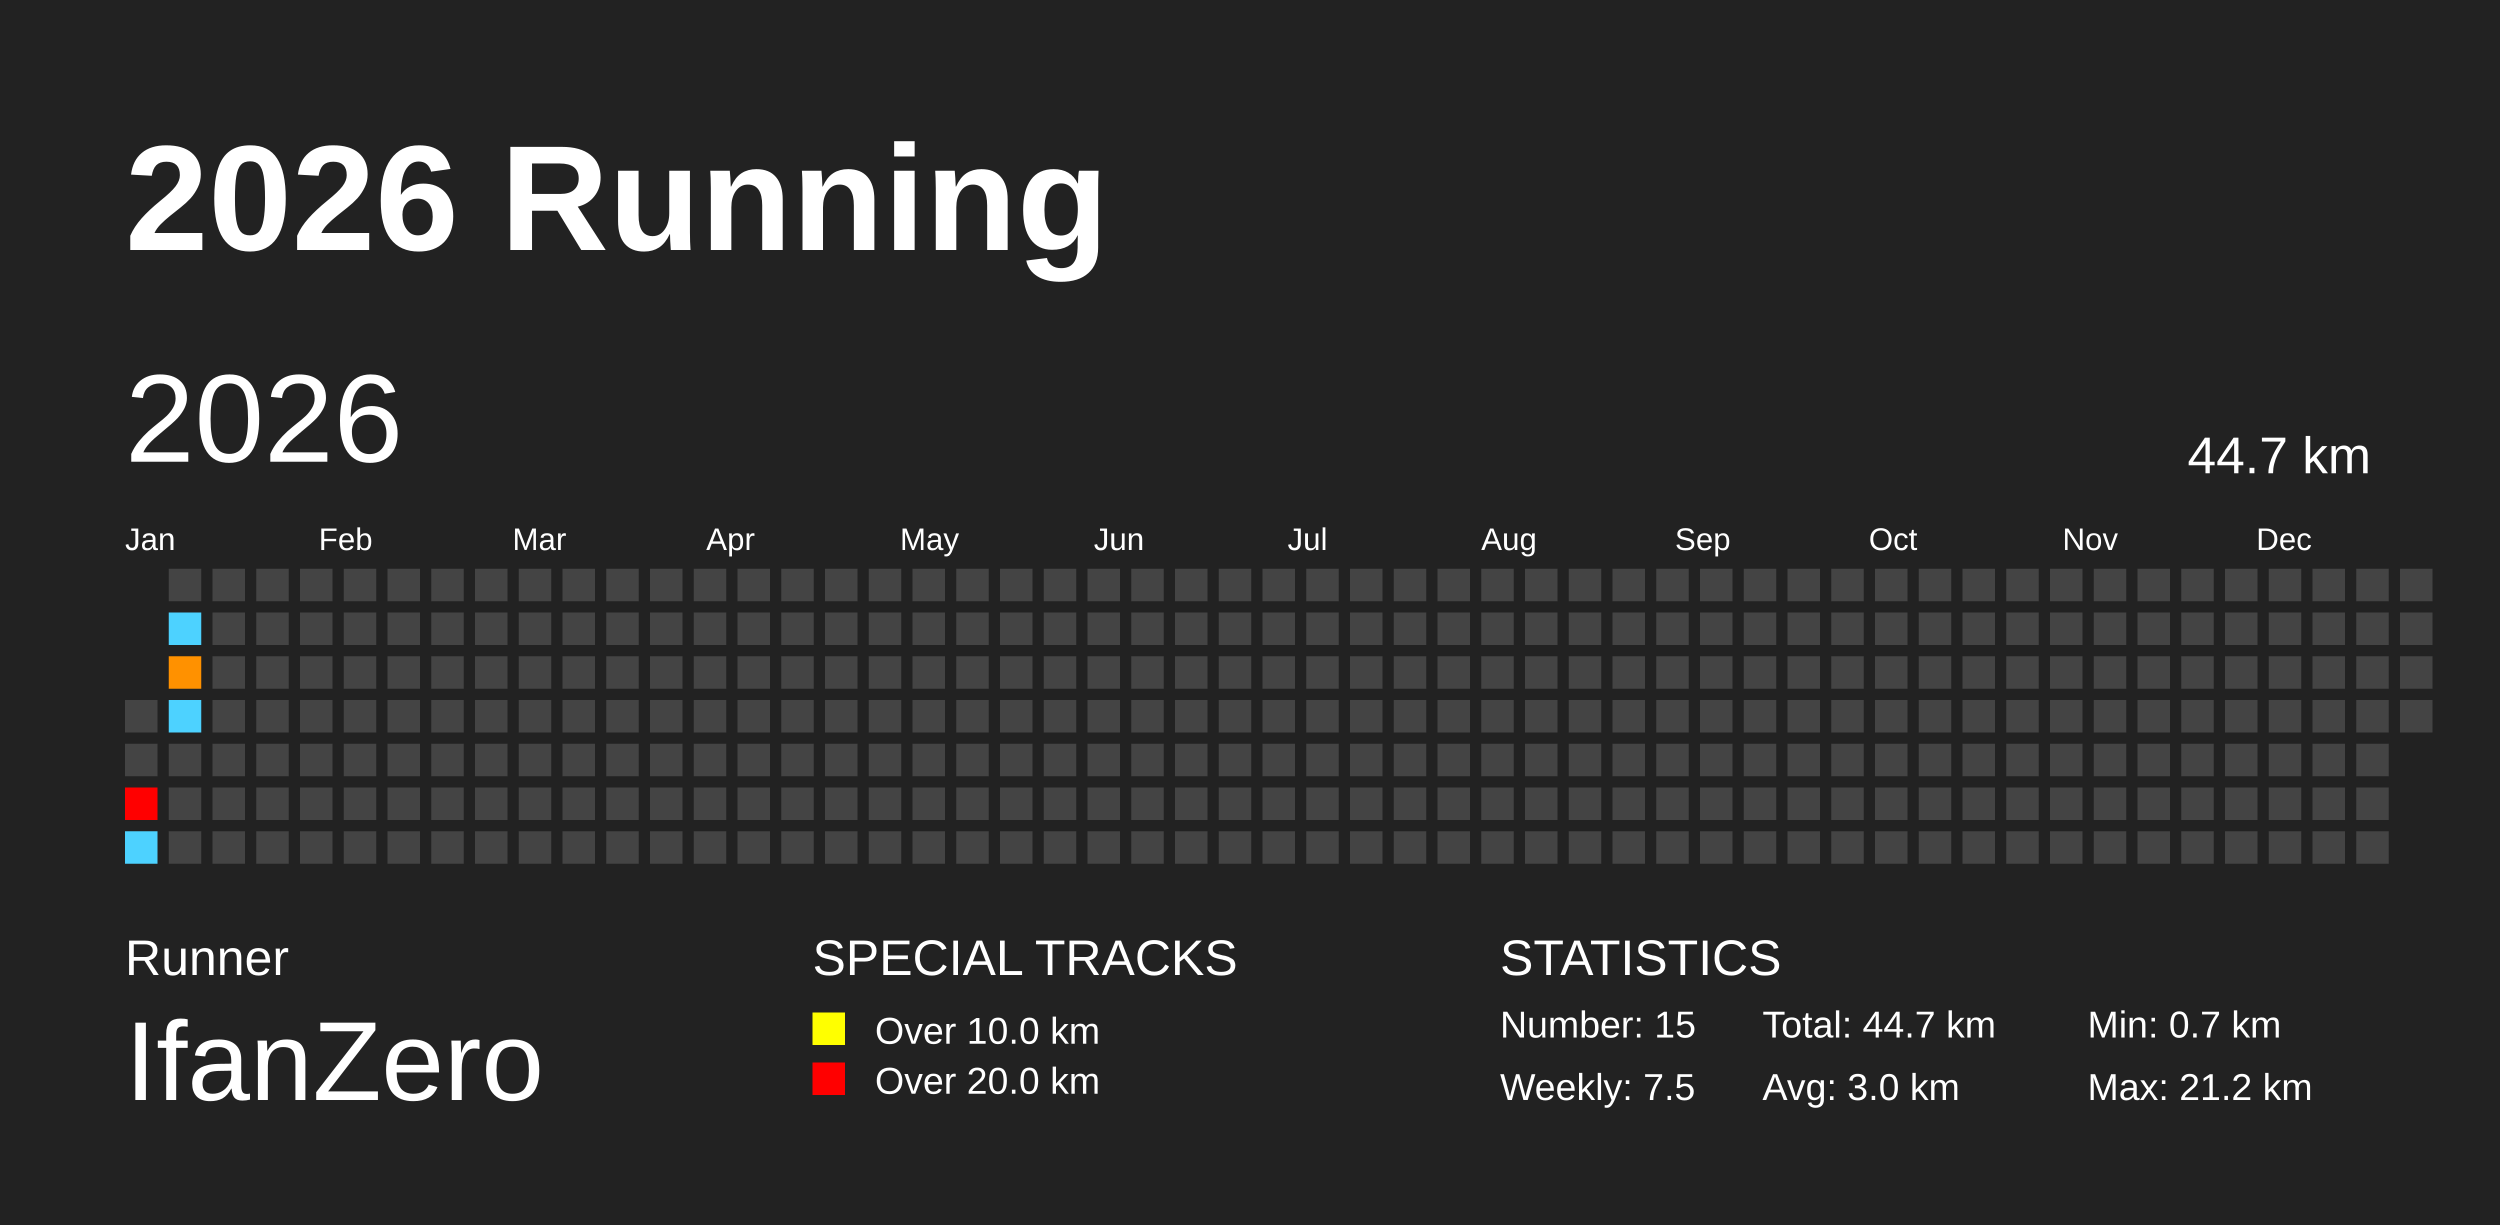
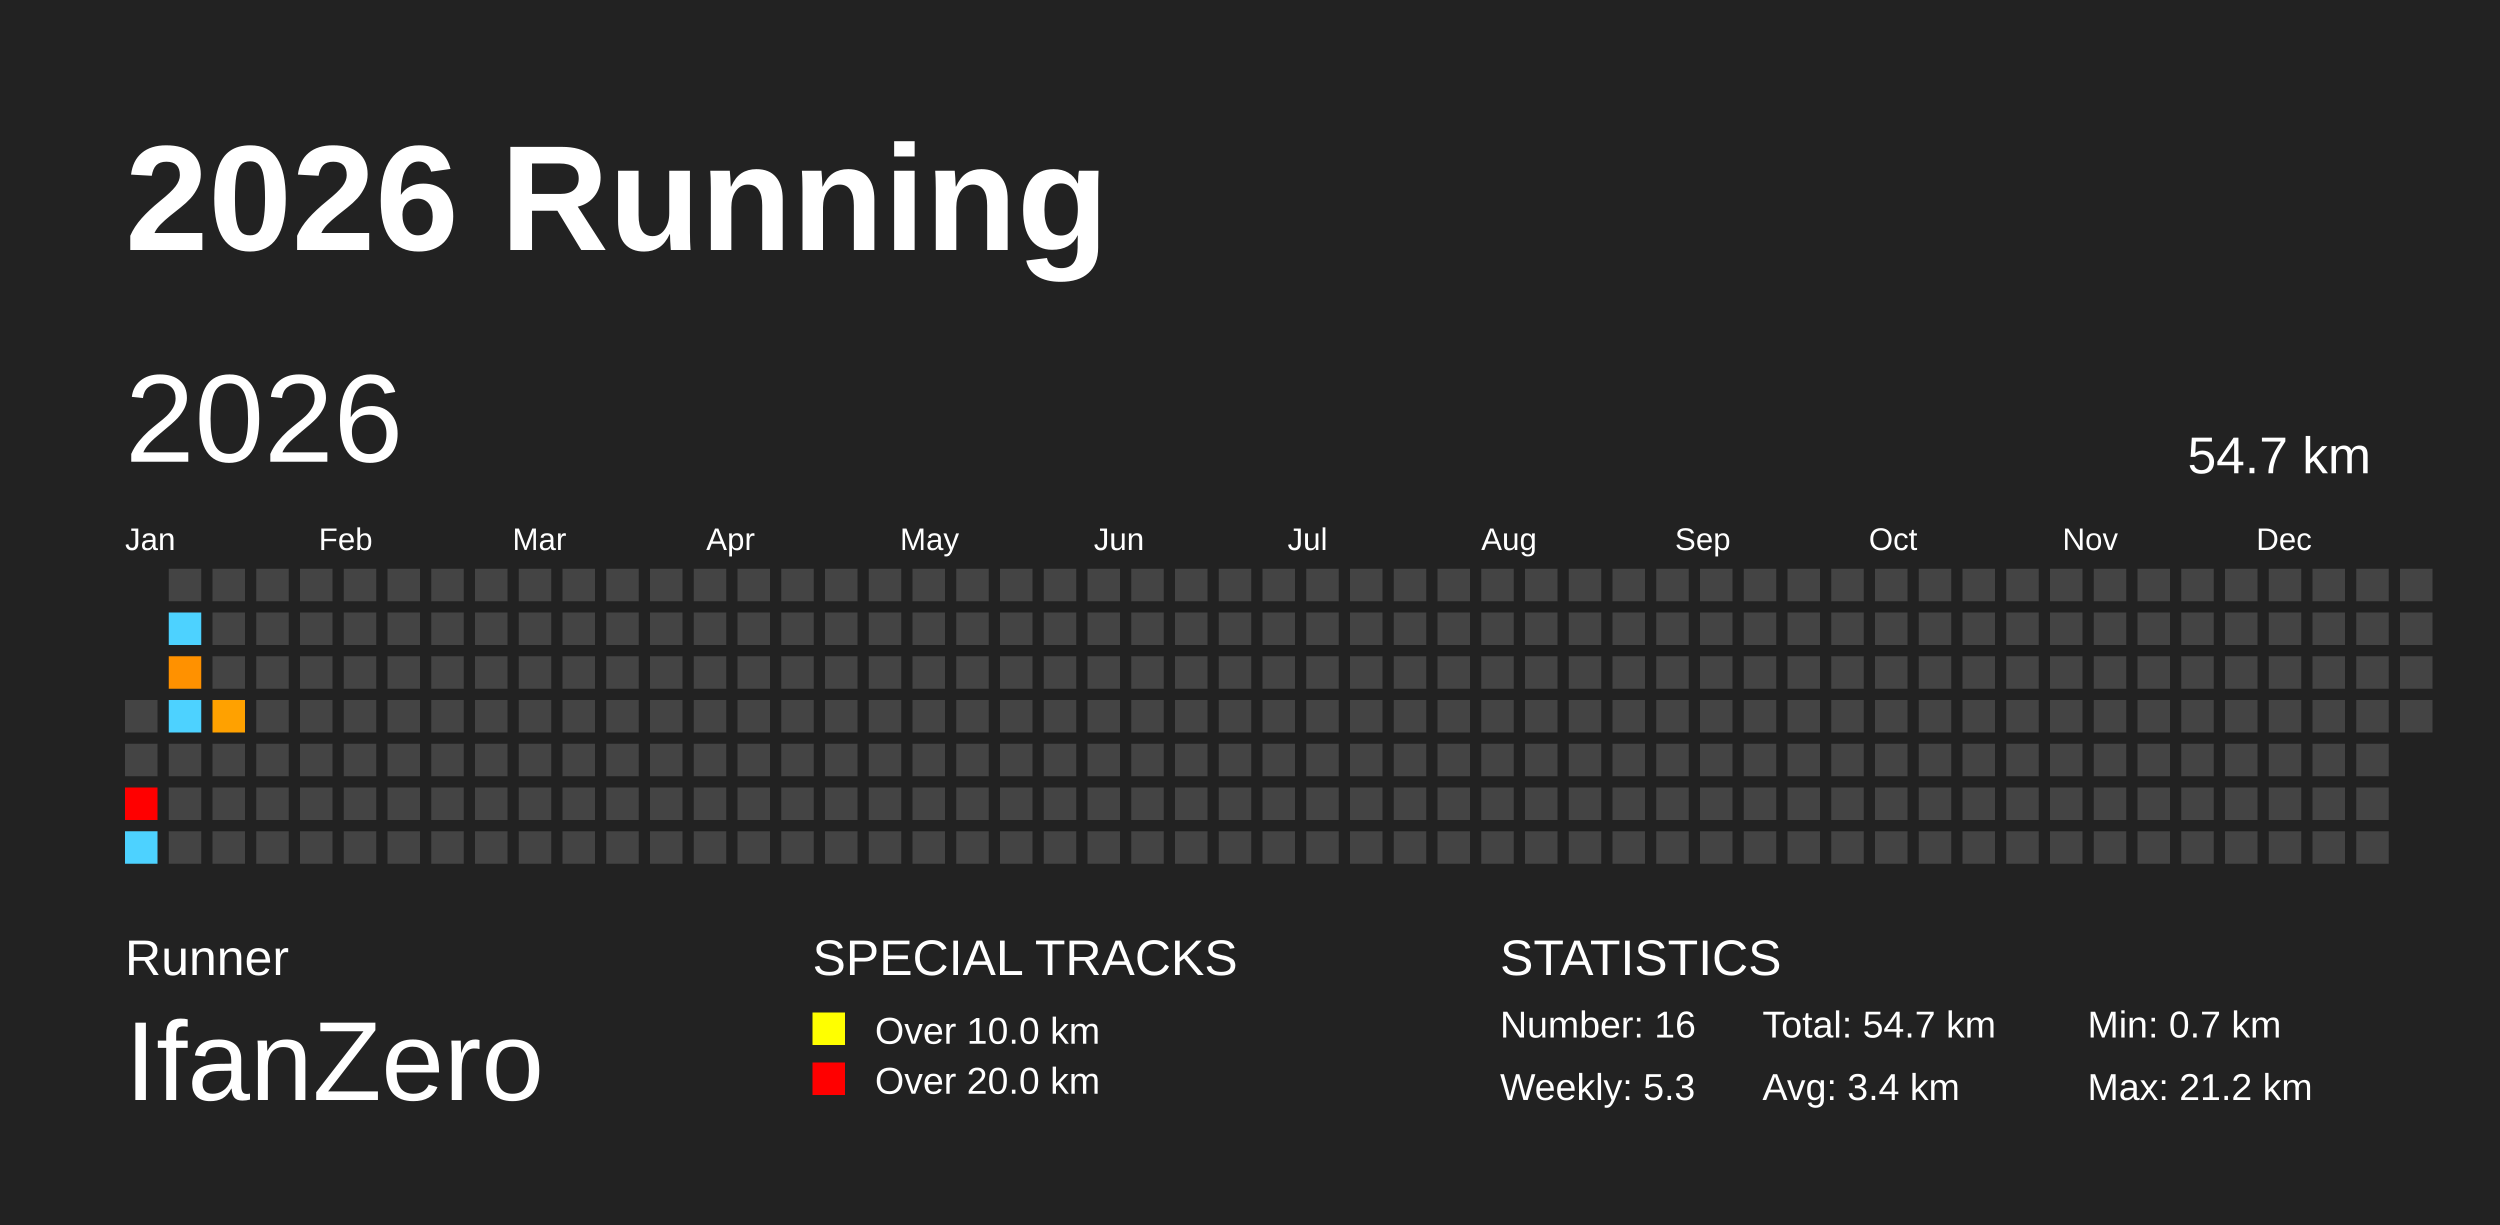
<svg xmlns="http://www.w3.org/2000/svg" baseProfile="full" height="98mm" version="1.1" viewBox="0,0,200,98" width="200mm">
  <defs />
  <rect fill="#222222" height="98" width="200" x="0" y="0" />
  <text fill="#FFFFFF" style="font-size:12px; font-family:Arial; font-weight:bold;" x="10" y="20">2026 Running</text>
  <text fill="#FFFFFF" style="font-size:4px; font-family:Arial" x="10" y="78">Runner</text>
  <text fill="#FFFFFF" style="font-size:9px; font-family:Arial" x="10" y="88">IfanZero</text>
  <text fill="#FFFFFF" style="font-size:4px; font-family:Arial" x="65" y="78">SPECIAL TRACKS</text>
  <rect fill="yellow" height="2.6" width="2.6" x="65" y="81" />
  <text fill="#FFFFFF" style="font-size:3px; font-family:Arial" x="70" y="83.5">Over 10.0 km</text>
  <rect fill="red" height="2.6" width="2.6" x="65" y="85" />
  <text fill="#FFFFFF" style="font-size:3px; font-family:Arial" x="70" y="87.5">Over 20.0 km</text>
  <text fill="#FFFFFF" style="font-size:4px; font-family:Arial" x="120" y="78">STATISTICS</text>
-   <text fill="#FFFFFF" style="font-size:3px; font-family:Arial" x="120" y="83">Number: 15</text>
-   <text fill="#FFFFFF" style="font-size:3px; font-family:Arial" x="120" y="88">Weekly: 7.5</text>
-   <text fill="#FFFFFF" style="font-size:3px; font-family:Arial" x="141" y="83">Total: 44.7 km</text>
-   <text fill="#FFFFFF" style="font-size:3px; font-family:Arial" x="141" y="88">Avg: 3.0 km</text>
+   <text fill="#FFFFFF" style="font-size:3px; font-family:Arial" x="120" y="83">Number: 16</text>
+   <text fill="#FFFFFF" style="font-size:3px; font-family:Arial" x="120" y="88">Weekly: 5.3</text>
+   <text fill="#FFFFFF" style="font-size:3px; font-family:Arial" x="141" y="83">Total: 54.7 km</text>
+   <text fill="#FFFFFF" style="font-size:3px; font-family:Arial" x="141" y="88">Avg: 3.4 km</text>
  <text fill="#FFFFFF" style="font-size:3px; font-family:Arial" x="167" y="83">Min: 0.7 km</text>
  <text fill="#FFFFFF" style="font-size:3px; font-family:Arial" x="167" y="88">Max: 21.2 km</text>
  <text dominant-baseline="hanging" fill="#FFFFFF" style="font-size:10.0px; font-family:Arial;" x="10" y="30">2026</text>
-   <text dominant-baseline="hanging" fill="#FFFFFF" style="font-size:4.125px; font-family:Arial;" x="175" y="35">44.7 km</text>
+   <text dominant-baseline="hanging" fill="#FFFFFF" style="font-size:4.125px; font-family:Arial;" x="175" y="35">54.7 km</text>
  <text fill="#FFFFFF" style="font-size:2.5px; font-family:Arial" x="10.0" y="44">Jan</text>
  <text fill="#FFFFFF" style="font-size:2.5px; font-family:Arial" x="25.5" y="44">Feb</text>
  <text fill="#FFFFFF" style="font-size:2.5px; font-family:Arial" x="41.0" y="44">Mar</text>
  <text fill="#FFFFFF" style="font-size:2.5px; font-family:Arial" x="56.5" y="44">Apr</text>
  <text fill="#FFFFFF" style="font-size:2.5px; font-family:Arial" x="72.0" y="44">May</text>
  <text fill="#FFFFFF" style="font-size:2.5px; font-family:Arial" x="87.5" y="44">Jun</text>
  <text fill="#FFFFFF" style="font-size:2.5px; font-family:Arial" x="103.0" y="44">Jul</text>
  <text fill="#FFFFFF" style="font-size:2.5px; font-family:Arial" x="118.5" y="44">Aug</text>
  <text fill="#FFFFFF" style="font-size:2.5px; font-family:Arial" x="134.0" y="44">Sep</text>
  <text fill="#FFFFFF" style="font-size:2.5px; font-family:Arial" x="149.5" y="44">Oct</text>
  <text fill="#FFFFFF" style="font-size:2.5px; font-family:Arial" x="165.0" y="44">Nov</text>
  <text fill="#FFFFFF" style="font-size:2.5px; font-family:Arial" x="180.5" y="44">Dec</text>
  <rect fill="#444444" height="2.6" width="2.6" x="10.0" y="56.0" />
  <rect fill="#444444" height="2.6" width="2.6" x="10.0" y="59.5" />
  <rect fill="red" height="2.6" width="2.6" x="10.0" y="63.0" />
  <rect fill="#4dd2ff" height="2.6" width="2.6" x="10.0" y="66.5" />
  <rect fill="#444444" height="2.6" width="2.6" x="13.5" y="45.5" />
  <rect fill="#4dd2ff" height="2.6" width="2.6" x="13.5" y="49.0" />
  <rect fill="#ff9100" height="2.6" width="2.6" x="13.5" y="52.5" />
  <rect fill="#4dd2ff" height="2.6" width="2.6" x="13.5" y="56.0" />
  <rect fill="#444444" height="2.6" width="2.6" x="13.5" y="59.5" />
  <rect fill="#444444" height="2.6" width="2.6" x="13.5" y="63.0" />
  <rect fill="#444444" height="2.6" width="2.6" x="13.5" y="66.5" />
  <rect fill="#444444" height="2.6" width="2.6" x="17.0" y="45.5" />
  <rect fill="#444444" height="2.6" width="2.6" x="17.0" y="49.0" />
  <rect fill="#444444" height="2.6" width="2.6" x="17.0" y="52.5" />
-   <rect fill="#444444" height="2.6" width="2.6" x="17.0" y="56.0" />
+   <rect fill="#ffa100" height="2.6" width="2.6" x="17.0" y="56.0" />
  <rect fill="#444444" height="2.6" width="2.6" x="17.0" y="59.5" />
  <rect fill="#444444" height="2.6" width="2.6" x="17.0" y="63.0" />
  <rect fill="#444444" height="2.6" width="2.6" x="17.0" y="66.5" />
  <rect fill="#444444" height="2.6" width="2.6" x="20.5" y="45.5" />
  <rect fill="#444444" height="2.6" width="2.6" x="20.5" y="49.0" />
  <rect fill="#444444" height="2.6" width="2.6" x="20.5" y="52.5" />
  <rect fill="#444444" height="2.6" width="2.6" x="20.5" y="56.0" />
  <rect fill="#444444" height="2.6" width="2.6" x="20.5" y="59.5" />
  <rect fill="#444444" height="2.6" width="2.6" x="20.5" y="63.0" />
  <rect fill="#444444" height="2.6" width="2.6" x="20.5" y="66.5" />
  <rect fill="#444444" height="2.6" width="2.6" x="24.0" y="45.5" />
  <rect fill="#444444" height="2.6" width="2.6" x="24.0" y="49.0" />
  <rect fill="#444444" height="2.6" width="2.6" x="24.0" y="52.5" />
  <rect fill="#444444" height="2.6" width="2.6" x="24.0" y="56.0" />
  <rect fill="#444444" height="2.6" width="2.6" x="24.0" y="59.5" />
  <rect fill="#444444" height="2.6" width="2.6" x="24.0" y="63.0" />
  <rect fill="#444444" height="2.6" width="2.6" x="24.0" y="66.5" />
  <rect fill="#444444" height="2.6" width="2.6" x="27.5" y="45.5" />
  <rect fill="#444444" height="2.6" width="2.6" x="27.5" y="49.0" />
  <rect fill="#444444" height="2.6" width="2.6" x="27.5" y="52.5" />
  <rect fill="#444444" height="2.6" width="2.6" x="27.5" y="56.0" />
  <rect fill="#444444" height="2.6" width="2.6" x="27.5" y="59.5" />
  <rect fill="#444444" height="2.6" width="2.6" x="27.5" y="63.0" />
  <rect fill="#444444" height="2.6" width="2.6" x="27.5" y="66.5" />
  <rect fill="#444444" height="2.6" width="2.6" x="31.0" y="45.5" />
  <rect fill="#444444" height="2.6" width="2.6" x="31.0" y="49.0" />
  <rect fill="#444444" height="2.6" width="2.6" x="31.0" y="52.5" />
  <rect fill="#444444" height="2.6" width="2.6" x="31.0" y="56.0" />
  <rect fill="#444444" height="2.6" width="2.6" x="31.0" y="59.5" />
  <rect fill="#444444" height="2.6" width="2.6" x="31.0" y="63.0" />
  <rect fill="#444444" height="2.6" width="2.6" x="31.0" y="66.5" />
  <rect fill="#444444" height="2.6" width="2.6" x="34.5" y="45.5" />
  <rect fill="#444444" height="2.6" width="2.6" x="34.5" y="49.0" />
  <rect fill="#444444" height="2.6" width="2.6" x="34.5" y="52.5" />
  <rect fill="#444444" height="2.6" width="2.6" x="34.5" y="56.0" />
  <rect fill="#444444" height="2.6" width="2.6" x="34.5" y="59.5" />
  <rect fill="#444444" height="2.6" width="2.6" x="34.5" y="63.0" />
  <rect fill="#444444" height="2.6" width="2.6" x="34.5" y="66.5" />
  <rect fill="#444444" height="2.6" width="2.6" x="38.0" y="45.5" />
  <rect fill="#444444" height="2.6" width="2.6" x="38.0" y="49.0" />
  <rect fill="#444444" height="2.6" width="2.6" x="38.0" y="52.5" />
  <rect fill="#444444" height="2.6" width="2.6" x="38.0" y="56.0" />
  <rect fill="#444444" height="2.6" width="2.6" x="38.0" y="59.5" />
  <rect fill="#444444" height="2.6" width="2.6" x="38.0" y="63.0" />
  <rect fill="#444444" height="2.6" width="2.6" x="38.0" y="66.5" />
  <rect fill="#444444" height="2.6" width="2.6" x="41.5" y="45.5" />
  <rect fill="#444444" height="2.6" width="2.6" x="41.5" y="49.0" />
  <rect fill="#444444" height="2.6" width="2.6" x="41.5" y="52.5" />
  <rect fill="#444444" height="2.6" width="2.6" x="41.5" y="56.0" />
  <rect fill="#444444" height="2.6" width="2.6" x="41.5" y="59.5" />
  <rect fill="#444444" height="2.6" width="2.6" x="41.5" y="63.0" />
  <rect fill="#444444" height="2.6" width="2.6" x="41.5" y="66.5" />
  <rect fill="#444444" height="2.6" width="2.6" x="45.0" y="45.5" />
  <rect fill="#444444" height="2.6" width="2.6" x="45.0" y="49.0" />
  <rect fill="#444444" height="2.6" width="2.6" x="45.0" y="52.5" />
  <rect fill="#444444" height="2.6" width="2.6" x="45.0" y="56.0" />
  <rect fill="#444444" height="2.6" width="2.6" x="45.0" y="59.5" />
  <rect fill="#444444" height="2.6" width="2.6" x="45.0" y="63.0" />
  <rect fill="#444444" height="2.6" width="2.6" x="45.0" y="66.5" />
  <rect fill="#444444" height="2.6" width="2.6" x="48.5" y="45.5" />
  <rect fill="#444444" height="2.6" width="2.6" x="48.5" y="49.0" />
  <rect fill="#444444" height="2.6" width="2.6" x="48.5" y="52.5" />
  <rect fill="#444444" height="2.6" width="2.6" x="48.5" y="56.0" />
  <rect fill="#444444" height="2.6" width="2.6" x="48.5" y="59.5" />
  <rect fill="#444444" height="2.6" width="2.6" x="48.5" y="63.0" />
  <rect fill="#444444" height="2.6" width="2.6" x="48.5" y="66.5" />
  <rect fill="#444444" height="2.6" width="2.6" x="52.0" y="45.5" />
  <rect fill="#444444" height="2.6" width="2.6" x="52.0" y="49.0" />
  <rect fill="#444444" height="2.6" width="2.6" x="52.0" y="52.5" />
  <rect fill="#444444" height="2.6" width="2.6" x="52.0" y="56.0" />
  <rect fill="#444444" height="2.6" width="2.6" x="52.0" y="59.5" />
  <rect fill="#444444" height="2.6" width="2.6" x="52.0" y="63.0" />
  <rect fill="#444444" height="2.6" width="2.6" x="52.0" y="66.5" />
  <rect fill="#444444" height="2.6" width="2.6" x="55.5" y="45.5" />
  <rect fill="#444444" height="2.6" width="2.6" x="55.5" y="49.0" />
  <rect fill="#444444" height="2.6" width="2.6" x="55.5" y="52.5" />
  <rect fill="#444444" height="2.6" width="2.6" x="55.5" y="56.0" />
  <rect fill="#444444" height="2.6" width="2.6" x="55.5" y="59.5" />
  <rect fill="#444444" height="2.6" width="2.6" x="55.5" y="63.0" />
  <rect fill="#444444" height="2.6" width="2.6" x="55.5" y="66.5" />
  <rect fill="#444444" height="2.6" width="2.6" x="59.0" y="45.5" />
  <rect fill="#444444" height="2.6" width="2.6" x="59.0" y="49.0" />
  <rect fill="#444444" height="2.6" width="2.6" x="59.0" y="52.5" />
  <rect fill="#444444" height="2.6" width="2.6" x="59.0" y="56.0" />
  <rect fill="#444444" height="2.6" width="2.6" x="59.0" y="59.5" />
  <rect fill="#444444" height="2.6" width="2.6" x="59.0" y="63.0" />
  <rect fill="#444444" height="2.6" width="2.6" x="59.0" y="66.5" />
  <rect fill="#444444" height="2.6" width="2.6" x="62.5" y="45.5" />
  <rect fill="#444444" height="2.6" width="2.6" x="62.5" y="49.0" />
  <rect fill="#444444" height="2.6" width="2.6" x="62.5" y="52.5" />
  <rect fill="#444444" height="2.6" width="2.6" x="62.5" y="56.0" />
  <rect fill="#444444" height="2.6" width="2.6" x="62.5" y="59.5" />
  <rect fill="#444444" height="2.6" width="2.6" x="62.5" y="63.0" />
  <rect fill="#444444" height="2.6" width="2.6" x="62.5" y="66.5" />
  <rect fill="#444444" height="2.6" width="2.6" x="66.0" y="45.5" />
  <rect fill="#444444" height="2.6" width="2.6" x="66.0" y="49.0" />
  <rect fill="#444444" height="2.6" width="2.6" x="66.0" y="52.5" />
  <rect fill="#444444" height="2.6" width="2.6" x="66.0" y="56.0" />
  <rect fill="#444444" height="2.6" width="2.6" x="66.0" y="59.5" />
  <rect fill="#444444" height="2.6" width="2.6" x="66.0" y="63.0" />
  <rect fill="#444444" height="2.6" width="2.6" x="66.0" y="66.5" />
  <rect fill="#444444" height="2.6" width="2.6" x="69.5" y="45.5" />
  <rect fill="#444444" height="2.6" width="2.6" x="69.5" y="49.0" />
  <rect fill="#444444" height="2.6" width="2.6" x="69.5" y="52.5" />
  <rect fill="#444444" height="2.6" width="2.6" x="69.5" y="56.0" />
  <rect fill="#444444" height="2.6" width="2.6" x="69.5" y="59.5" />
  <rect fill="#444444" height="2.6" width="2.6" x="69.5" y="63.0" />
  <rect fill="#444444" height="2.6" width="2.6" x="69.5" y="66.5" />
  <rect fill="#444444" height="2.6" width="2.6" x="73.0" y="45.5" />
  <rect fill="#444444" height="2.6" width="2.6" x="73.0" y="49.0" />
  <rect fill="#444444" height="2.6" width="2.6" x="73.0" y="52.5" />
  <rect fill="#444444" height="2.6" width="2.6" x="73.0" y="56.0" />
  <rect fill="#444444" height="2.6" width="2.6" x="73.0" y="59.5" />
  <rect fill="#444444" height="2.6" width="2.6" x="73.0" y="63.0" />
  <rect fill="#444444" height="2.6" width="2.6" x="73.0" y="66.5" />
  <rect fill="#444444" height="2.6" width="2.6" x="76.5" y="45.5" />
  <rect fill="#444444" height="2.6" width="2.6" x="76.5" y="49.0" />
  <rect fill="#444444" height="2.6" width="2.6" x="76.5" y="52.5" />
  <rect fill="#444444" height="2.6" width="2.6" x="76.5" y="56.0" />
  <rect fill="#444444" height="2.6" width="2.6" x="76.5" y="59.5" />
  <rect fill="#444444" height="2.6" width="2.6" x="76.5" y="63.0" />
  <rect fill="#444444" height="2.6" width="2.6" x="76.5" y="66.5" />
  <rect fill="#444444" height="2.6" width="2.6" x="80.0" y="45.5" />
  <rect fill="#444444" height="2.6" width="2.6" x="80.0" y="49.0" />
  <rect fill="#444444" height="2.6" width="2.6" x="80.0" y="52.5" />
  <rect fill="#444444" height="2.6" width="2.6" x="80.0" y="56.0" />
  <rect fill="#444444" height="2.6" width="2.6" x="80.0" y="59.5" />
  <rect fill="#444444" height="2.6" width="2.6" x="80.0" y="63.0" />
  <rect fill="#444444" height="2.6" width="2.6" x="80.0" y="66.5" />
  <rect fill="#444444" height="2.6" width="2.6" x="83.5" y="45.5" />
  <rect fill="#444444" height="2.6" width="2.6" x="83.5" y="49.0" />
  <rect fill="#444444" height="2.6" width="2.6" x="83.5" y="52.5" />
  <rect fill="#444444" height="2.6" width="2.6" x="83.5" y="56.0" />
  <rect fill="#444444" height="2.6" width="2.6" x="83.5" y="59.5" />
  <rect fill="#444444" height="2.6" width="2.6" x="83.5" y="63.0" />
  <rect fill="#444444" height="2.6" width="2.6" x="83.5" y="66.5" />
  <rect fill="#444444" height="2.6" width="2.6" x="87.0" y="45.5" />
  <rect fill="#444444" height="2.6" width="2.6" x="87.0" y="49.0" />
  <rect fill="#444444" height="2.6" width="2.6" x="87.0" y="52.5" />
  <rect fill="#444444" height="2.6" width="2.6" x="87.0" y="56.0" />
  <rect fill="#444444" height="2.6" width="2.6" x="87.0" y="59.5" />
  <rect fill="#444444" height="2.6" width="2.6" x="87.0" y="63.0" />
  <rect fill="#444444" height="2.6" width="2.6" x="87.0" y="66.5" />
  <rect fill="#444444" height="2.6" width="2.6" x="90.5" y="45.5" />
  <rect fill="#444444" height="2.6" width="2.6" x="90.5" y="49.0" />
  <rect fill="#444444" height="2.6" width="2.6" x="90.5" y="52.5" />
  <rect fill="#444444" height="2.6" width="2.6" x="90.5" y="56.0" />
  <rect fill="#444444" height="2.6" width="2.6" x="90.5" y="59.5" />
  <rect fill="#444444" height="2.6" width="2.6" x="90.5" y="63.0" />
  <rect fill="#444444" height="2.6" width="2.6" x="90.5" y="66.5" />
  <rect fill="#444444" height="2.6" width="2.6" x="94.0" y="45.5" />
  <rect fill="#444444" height="2.6" width="2.6" x="94.0" y="49.0" />
  <rect fill="#444444" height="2.6" width="2.6" x="94.0" y="52.5" />
  <rect fill="#444444" height="2.6" width="2.6" x="94.0" y="56.0" />
  <rect fill="#444444" height="2.6" width="2.6" x="94.0" y="59.5" />
  <rect fill="#444444" height="2.6" width="2.6" x="94.0" y="63.0" />
  <rect fill="#444444" height="2.6" width="2.6" x="94.0" y="66.5" />
  <rect fill="#444444" height="2.6" width="2.6" x="97.5" y="45.5" />
  <rect fill="#444444" height="2.6" width="2.6" x="97.5" y="49.0" />
  <rect fill="#444444" height="2.6" width="2.6" x="97.5" y="52.5" />
  <rect fill="#444444" height="2.6" width="2.6" x="97.5" y="56.0" />
  <rect fill="#444444" height="2.6" width="2.6" x="97.5" y="59.5" />
  <rect fill="#444444" height="2.6" width="2.6" x="97.5" y="63.0" />
  <rect fill="#444444" height="2.6" width="2.6" x="97.5" y="66.5" />
  <rect fill="#444444" height="2.6" width="2.6" x="101.0" y="45.5" />
  <rect fill="#444444" height="2.6" width="2.6" x="101.0" y="49.0" />
  <rect fill="#444444" height="2.6" width="2.6" x="101.0" y="52.5" />
  <rect fill="#444444" height="2.6" width="2.6" x="101.0" y="56.0" />
  <rect fill="#444444" height="2.6" width="2.6" x="101.0" y="59.5" />
  <rect fill="#444444" height="2.6" width="2.6" x="101.0" y="63.0" />
  <rect fill="#444444" height="2.6" width="2.6" x="101.0" y="66.5" />
  <rect fill="#444444" height="2.6" width="2.6" x="104.5" y="45.5" />
  <rect fill="#444444" height="2.6" width="2.6" x="104.5" y="49.0" />
  <rect fill="#444444" height="2.6" width="2.6" x="104.5" y="52.5" />
  <rect fill="#444444" height="2.6" width="2.6" x="104.5" y="56.0" />
  <rect fill="#444444" height="2.6" width="2.6" x="104.5" y="59.5" />
  <rect fill="#444444" height="2.6" width="2.6" x="104.5" y="63.0" />
  <rect fill="#444444" height="2.6" width="2.6" x="104.5" y="66.5" />
  <rect fill="#444444" height="2.6" width="2.6" x="108.0" y="45.5" />
  <rect fill="#444444" height="2.6" width="2.6" x="108.0" y="49.0" />
  <rect fill="#444444" height="2.6" width="2.6" x="108.0" y="52.5" />
  <rect fill="#444444" height="2.6" width="2.6" x="108.0" y="56.0" />
  <rect fill="#444444" height="2.6" width="2.6" x="108.0" y="59.5" />
  <rect fill="#444444" height="2.6" width="2.6" x="108.0" y="63.0" />
  <rect fill="#444444" height="2.6" width="2.6" x="108.0" y="66.5" />
  <rect fill="#444444" height="2.6" width="2.6" x="111.5" y="45.5" />
  <rect fill="#444444" height="2.6" width="2.6" x="111.5" y="49.0" />
  <rect fill="#444444" height="2.6" width="2.6" x="111.5" y="52.5" />
  <rect fill="#444444" height="2.6" width="2.6" x="111.5" y="56.0" />
  <rect fill="#444444" height="2.6" width="2.6" x="111.5" y="59.5" />
  <rect fill="#444444" height="2.6" width="2.6" x="111.5" y="63.0" />
  <rect fill="#444444" height="2.6" width="2.6" x="111.5" y="66.5" />
  <rect fill="#444444" height="2.6" width="2.6" x="115.0" y="45.5" />
  <rect fill="#444444" height="2.6" width="2.6" x="115.0" y="49.0" />
  <rect fill="#444444" height="2.6" width="2.6" x="115.0" y="52.5" />
  <rect fill="#444444" height="2.6" width="2.6" x="115.0" y="56.0" />
  <rect fill="#444444" height="2.6" width="2.6" x="115.0" y="59.5" />
  <rect fill="#444444" height="2.6" width="2.6" x="115.0" y="63.0" />
  <rect fill="#444444" height="2.6" width="2.6" x="115.0" y="66.5" />
  <rect fill="#444444" height="2.6" width="2.6" x="118.5" y="45.5" />
  <rect fill="#444444" height="2.6" width="2.6" x="118.5" y="49.0" />
  <rect fill="#444444" height="2.6" width="2.6" x="118.5" y="52.5" />
  <rect fill="#444444" height="2.6" width="2.6" x="118.5" y="56.0" />
  <rect fill="#444444" height="2.6" width="2.6" x="118.5" y="59.5" />
  <rect fill="#444444" height="2.6" width="2.6" x="118.5" y="63.0" />
  <rect fill="#444444" height="2.6" width="2.6" x="118.5" y="66.5" />
  <rect fill="#444444" height="2.6" width="2.6" x="122.0" y="45.5" />
  <rect fill="#444444" height="2.6" width="2.6" x="122.0" y="49.0" />
  <rect fill="#444444" height="2.6" width="2.6" x="122.0" y="52.5" />
  <rect fill="#444444" height="2.6" width="2.6" x="122.0" y="56.0" />
  <rect fill="#444444" height="2.6" width="2.6" x="122.0" y="59.5" />
  <rect fill="#444444" height="2.6" width="2.6" x="122.0" y="63.0" />
  <rect fill="#444444" height="2.6" width="2.6" x="122.0" y="66.5" />
  <rect fill="#444444" height="2.6" width="2.6" x="125.5" y="45.5" />
  <rect fill="#444444" height="2.6" width="2.6" x="125.5" y="49.0" />
  <rect fill="#444444" height="2.6" width="2.6" x="125.5" y="52.5" />
  <rect fill="#444444" height="2.6" width="2.6" x="125.5" y="56.0" />
  <rect fill="#444444" height="2.6" width="2.6" x="125.5" y="59.5" />
  <rect fill="#444444" height="2.6" width="2.6" x="125.5" y="63.0" />
  <rect fill="#444444" height="2.6" width="2.6" x="125.5" y="66.5" />
  <rect fill="#444444" height="2.6" width="2.6" x="129.0" y="45.5" />
  <rect fill="#444444" height="2.6" width="2.6" x="129.0" y="49.0" />
  <rect fill="#444444" height="2.6" width="2.6" x="129.0" y="52.5" />
  <rect fill="#444444" height="2.6" width="2.6" x="129.0" y="56.0" />
  <rect fill="#444444" height="2.6" width="2.6" x="129.0" y="59.5" />
  <rect fill="#444444" height="2.6" width="2.6" x="129.0" y="63.0" />
  <rect fill="#444444" height="2.6" width="2.6" x="129.0" y="66.5" />
  <rect fill="#444444" height="2.6" width="2.6" x="132.5" y="45.5" />
  <rect fill="#444444" height="2.6" width="2.6" x="132.5" y="49.0" />
  <rect fill="#444444" height="2.6" width="2.6" x="132.5" y="52.5" />
  <rect fill="#444444" height="2.6" width="2.6" x="132.5" y="56.0" />
  <rect fill="#444444" height="2.6" width="2.6" x="132.5" y="59.5" />
  <rect fill="#444444" height="2.6" width="2.6" x="132.5" y="63.0" />
  <rect fill="#444444" height="2.6" width="2.6" x="132.5" y="66.5" />
  <rect fill="#444444" height="2.6" width="2.6" x="136.0" y="45.5" />
  <rect fill="#444444" height="2.6" width="2.6" x="136.0" y="49.0" />
  <rect fill="#444444" height="2.6" width="2.6" x="136.0" y="52.5" />
  <rect fill="#444444" height="2.6" width="2.6" x="136.0" y="56.0" />
  <rect fill="#444444" height="2.6" width="2.6" x="136.0" y="59.5" />
  <rect fill="#444444" height="2.6" width="2.6" x="136.0" y="63.0" />
  <rect fill="#444444" height="2.6" width="2.6" x="136.0" y="66.5" />
  <rect fill="#444444" height="2.6" width="2.6" x="139.5" y="45.5" />
  <rect fill="#444444" height="2.6" width="2.6" x="139.5" y="49.0" />
  <rect fill="#444444" height="2.6" width="2.6" x="139.5" y="52.5" />
  <rect fill="#444444" height="2.6" width="2.6" x="139.5" y="56.0" />
  <rect fill="#444444" height="2.6" width="2.6" x="139.5" y="59.5" />
  <rect fill="#444444" height="2.6" width="2.6" x="139.5" y="63.0" />
  <rect fill="#444444" height="2.6" width="2.6" x="139.5" y="66.5" />
  <rect fill="#444444" height="2.6" width="2.6" x="143.0" y="45.5" />
  <rect fill="#444444" height="2.6" width="2.6" x="143.0" y="49.0" />
  <rect fill="#444444" height="2.6" width="2.6" x="143.0" y="52.5" />
  <rect fill="#444444" height="2.6" width="2.6" x="143.0" y="56.0" />
  <rect fill="#444444" height="2.6" width="2.6" x="143.0" y="59.5" />
  <rect fill="#444444" height="2.6" width="2.6" x="143.0" y="63.0" />
  <rect fill="#444444" height="2.6" width="2.6" x="143.0" y="66.5" />
  <rect fill="#444444" height="2.6" width="2.6" x="146.5" y="45.5" />
  <rect fill="#444444" height="2.6" width="2.6" x="146.5" y="49.0" />
  <rect fill="#444444" height="2.6" width="2.6" x="146.5" y="52.5" />
  <rect fill="#444444" height="2.6" width="2.6" x="146.5" y="56.0" />
  <rect fill="#444444" height="2.6" width="2.6" x="146.5" y="59.5" />
  <rect fill="#444444" height="2.6" width="2.6" x="146.5" y="63.0" />
  <rect fill="#444444" height="2.6" width="2.6" x="146.5" y="66.5" />
  <rect fill="#444444" height="2.6" width="2.6" x="150.0" y="45.5" />
  <rect fill="#444444" height="2.6" width="2.6" x="150.0" y="49.0" />
  <rect fill="#444444" height="2.6" width="2.6" x="150.0" y="52.5" />
  <rect fill="#444444" height="2.6" width="2.6" x="150.0" y="56.0" />
  <rect fill="#444444" height="2.6" width="2.6" x="150.0" y="59.5" />
  <rect fill="#444444" height="2.6" width="2.6" x="150.0" y="63.0" />
  <rect fill="#444444" height="2.6" width="2.6" x="150.0" y="66.5" />
  <rect fill="#444444" height="2.6" width="2.6" x="153.5" y="45.5" />
  <rect fill="#444444" height="2.6" width="2.6" x="153.5" y="49.0" />
  <rect fill="#444444" height="2.6" width="2.6" x="153.5" y="52.5" />
  <rect fill="#444444" height="2.6" width="2.6" x="153.5" y="56.0" />
  <rect fill="#444444" height="2.6" width="2.6" x="153.5" y="59.5" />
  <rect fill="#444444" height="2.6" width="2.6" x="153.5" y="63.0" />
  <rect fill="#444444" height="2.6" width="2.6" x="153.5" y="66.5" />
  <rect fill="#444444" height="2.6" width="2.6" x="157.0" y="45.5" />
  <rect fill="#444444" height="2.6" width="2.6" x="157.0" y="49.0" />
  <rect fill="#444444" height="2.6" width="2.6" x="157.0" y="52.5" />
  <rect fill="#444444" height="2.6" width="2.6" x="157.0" y="56.0" />
  <rect fill="#444444" height="2.6" width="2.6" x="157.0" y="59.5" />
  <rect fill="#444444" height="2.6" width="2.6" x="157.0" y="63.0" />
  <rect fill="#444444" height="2.6" width="2.6" x="157.0" y="66.5" />
  <rect fill="#444444" height="2.6" width="2.6" x="160.5" y="45.5" />
  <rect fill="#444444" height="2.6" width="2.6" x="160.5" y="49.0" />
  <rect fill="#444444" height="2.6" width="2.6" x="160.5" y="52.5" />
  <rect fill="#444444" height="2.6" width="2.6" x="160.5" y="56.0" />
  <rect fill="#444444" height="2.6" width="2.6" x="160.5" y="59.5" />
  <rect fill="#444444" height="2.6" width="2.6" x="160.5" y="63.0" />
  <rect fill="#444444" height="2.6" width="2.6" x="160.5" y="66.5" />
  <rect fill="#444444" height="2.6" width="2.6" x="164.0" y="45.5" />
  <rect fill="#444444" height="2.6" width="2.6" x="164.0" y="49.0" />
  <rect fill="#444444" height="2.6" width="2.6" x="164.0" y="52.5" />
  <rect fill="#444444" height="2.6" width="2.6" x="164.0" y="56.0" />
  <rect fill="#444444" height="2.6" width="2.6" x="164.0" y="59.5" />
  <rect fill="#444444" height="2.6" width="2.6" x="164.0" y="63.0" />
  <rect fill="#444444" height="2.6" width="2.6" x="164.0" y="66.5" />
  <rect fill="#444444" height="2.6" width="2.6" x="167.5" y="45.5" />
  <rect fill="#444444" height="2.6" width="2.6" x="167.5" y="49.0" />
  <rect fill="#444444" height="2.6" width="2.6" x="167.5" y="52.5" />
  <rect fill="#444444" height="2.6" width="2.6" x="167.5" y="56.0" />
  <rect fill="#444444" height="2.6" width="2.6" x="167.5" y="59.5" />
  <rect fill="#444444" height="2.6" width="2.6" x="167.5" y="63.0" />
  <rect fill="#444444" height="2.6" width="2.6" x="167.5" y="66.5" />
  <rect fill="#444444" height="2.6" width="2.6" x="171.0" y="45.5" />
  <rect fill="#444444" height="2.6" width="2.6" x="171.0" y="49.0" />
  <rect fill="#444444" height="2.6" width="2.6" x="171.0" y="52.5" />
  <rect fill="#444444" height="2.6" width="2.6" x="171.0" y="56.0" />
  <rect fill="#444444" height="2.6" width="2.6" x="171.0" y="59.5" />
  <rect fill="#444444" height="2.6" width="2.6" x="171.0" y="63.0" />
  <rect fill="#444444" height="2.6" width="2.6" x="171.0" y="66.5" />
  <rect fill="#444444" height="2.6" width="2.6" x="174.5" y="45.5" />
  <rect fill="#444444" height="2.6" width="2.6" x="174.5" y="49.0" />
  <rect fill="#444444" height="2.6" width="2.6" x="174.5" y="52.5" />
  <rect fill="#444444" height="2.6" width="2.6" x="174.5" y="56.0" />
  <rect fill="#444444" height="2.6" width="2.6" x="174.5" y="59.5" />
  <rect fill="#444444" height="2.6" width="2.6" x="174.5" y="63.0" />
  <rect fill="#444444" height="2.6" width="2.6" x="174.5" y="66.5" />
  <rect fill="#444444" height="2.6" width="2.6" x="178.0" y="45.5" />
  <rect fill="#444444" height="2.6" width="2.6" x="178.0" y="49.0" />
  <rect fill="#444444" height="2.6" width="2.6" x="178.0" y="52.5" />
  <rect fill="#444444" height="2.6" width="2.6" x="178.0" y="56.0" />
  <rect fill="#444444" height="2.6" width="2.6" x="178.0" y="59.5" />
  <rect fill="#444444" height="2.6" width="2.6" x="178.0" y="63.0" />
  <rect fill="#444444" height="2.6" width="2.6" x="178.0" y="66.5" />
  <rect fill="#444444" height="2.6" width="2.6" x="181.5" y="45.5" />
  <rect fill="#444444" height="2.6" width="2.6" x="181.5" y="49.0" />
  <rect fill="#444444" height="2.6" width="2.6" x="181.5" y="52.5" />
  <rect fill="#444444" height="2.6" width="2.6" x="181.5" y="56.0" />
  <rect fill="#444444" height="2.6" width="2.6" x="181.5" y="59.5" />
  <rect fill="#444444" height="2.6" width="2.6" x="181.5" y="63.0" />
  <rect fill="#444444" height="2.6" width="2.6" x="181.5" y="66.5" />
  <rect fill="#444444" height="2.6" width="2.6" x="185.0" y="45.5" />
  <rect fill="#444444" height="2.6" width="2.6" x="185.0" y="49.0" />
  <rect fill="#444444" height="2.6" width="2.6" x="185.0" y="52.5" />
  <rect fill="#444444" height="2.6" width="2.6" x="185.0" y="56.0" />
  <rect fill="#444444" height="2.6" width="2.6" x="185.0" y="59.5" />
  <rect fill="#444444" height="2.6" width="2.6" x="185.0" y="63.0" />
  <rect fill="#444444" height="2.6" width="2.6" x="185.0" y="66.5" />
  <rect fill="#444444" height="2.6" width="2.6" x="188.5" y="45.5" />
  <rect fill="#444444" height="2.6" width="2.6" x="188.5" y="49.0" />
  <rect fill="#444444" height="2.6" width="2.6" x="188.5" y="52.5" />
  <rect fill="#444444" height="2.6" width="2.6" x="188.5" y="56.0" />
  <rect fill="#444444" height="2.6" width="2.6" x="188.5" y="59.5" />
  <rect fill="#444444" height="2.6" width="2.6" x="188.5" y="63.0" />
  <rect fill="#444444" height="2.6" width="2.6" x="188.5" y="66.5" />
  <rect fill="#444444" height="2.6" width="2.6" x="192.0" y="45.5" />
  <rect fill="#444444" height="2.6" width="2.6" x="192.0" y="49.0" />
  <rect fill="#444444" height="2.6" width="2.6" x="192.0" y="52.5" />
  <rect fill="#444444" height="2.6" width="2.6" x="192.0" y="56.0" />
</svg>
